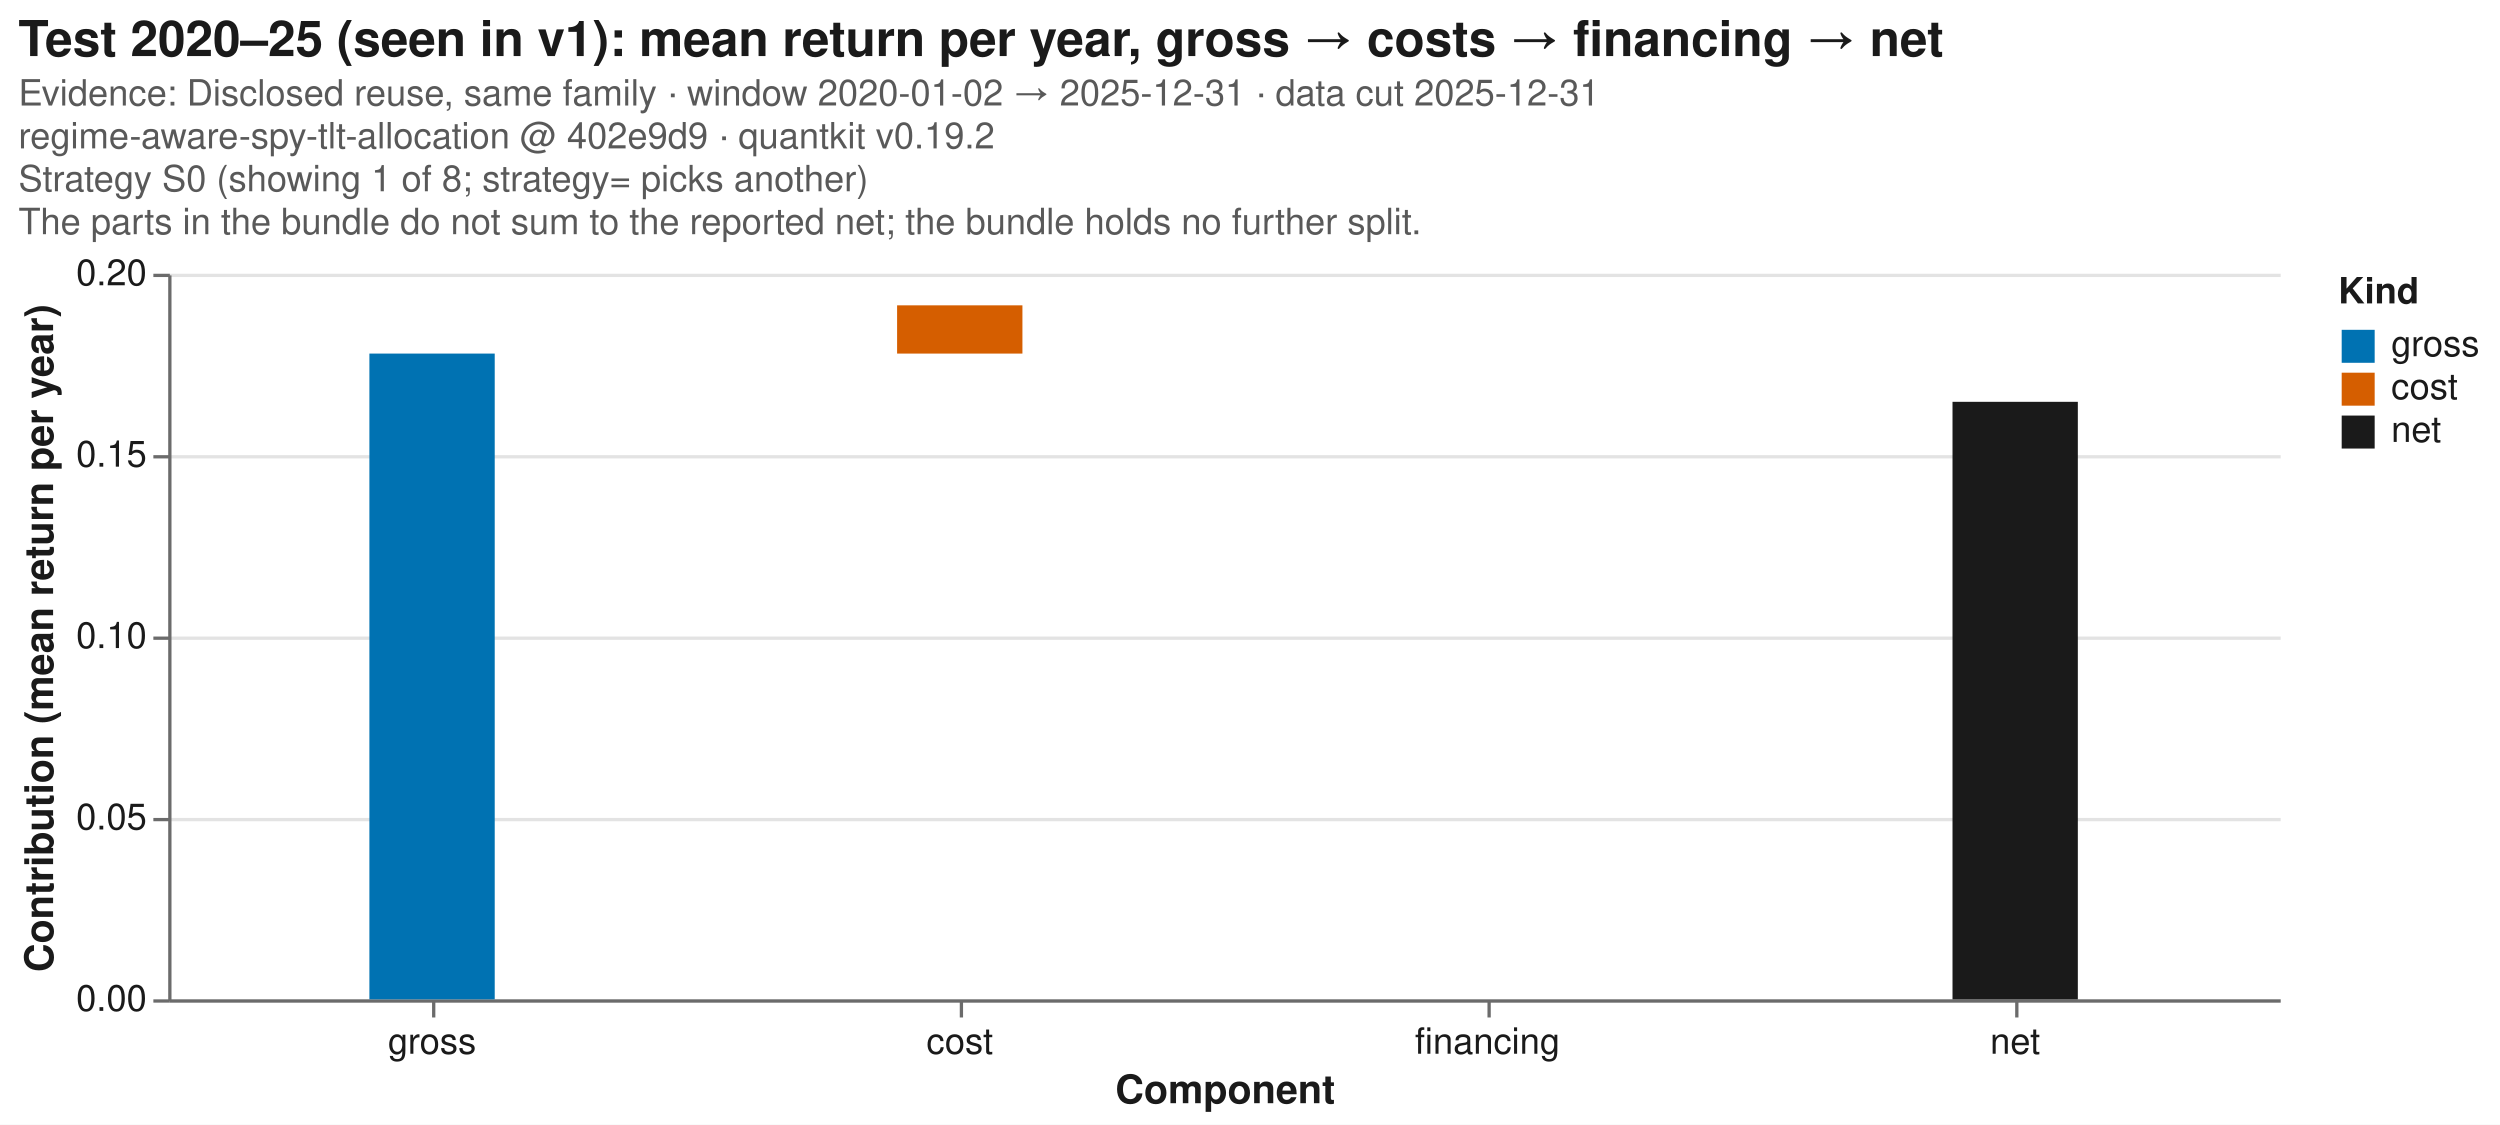
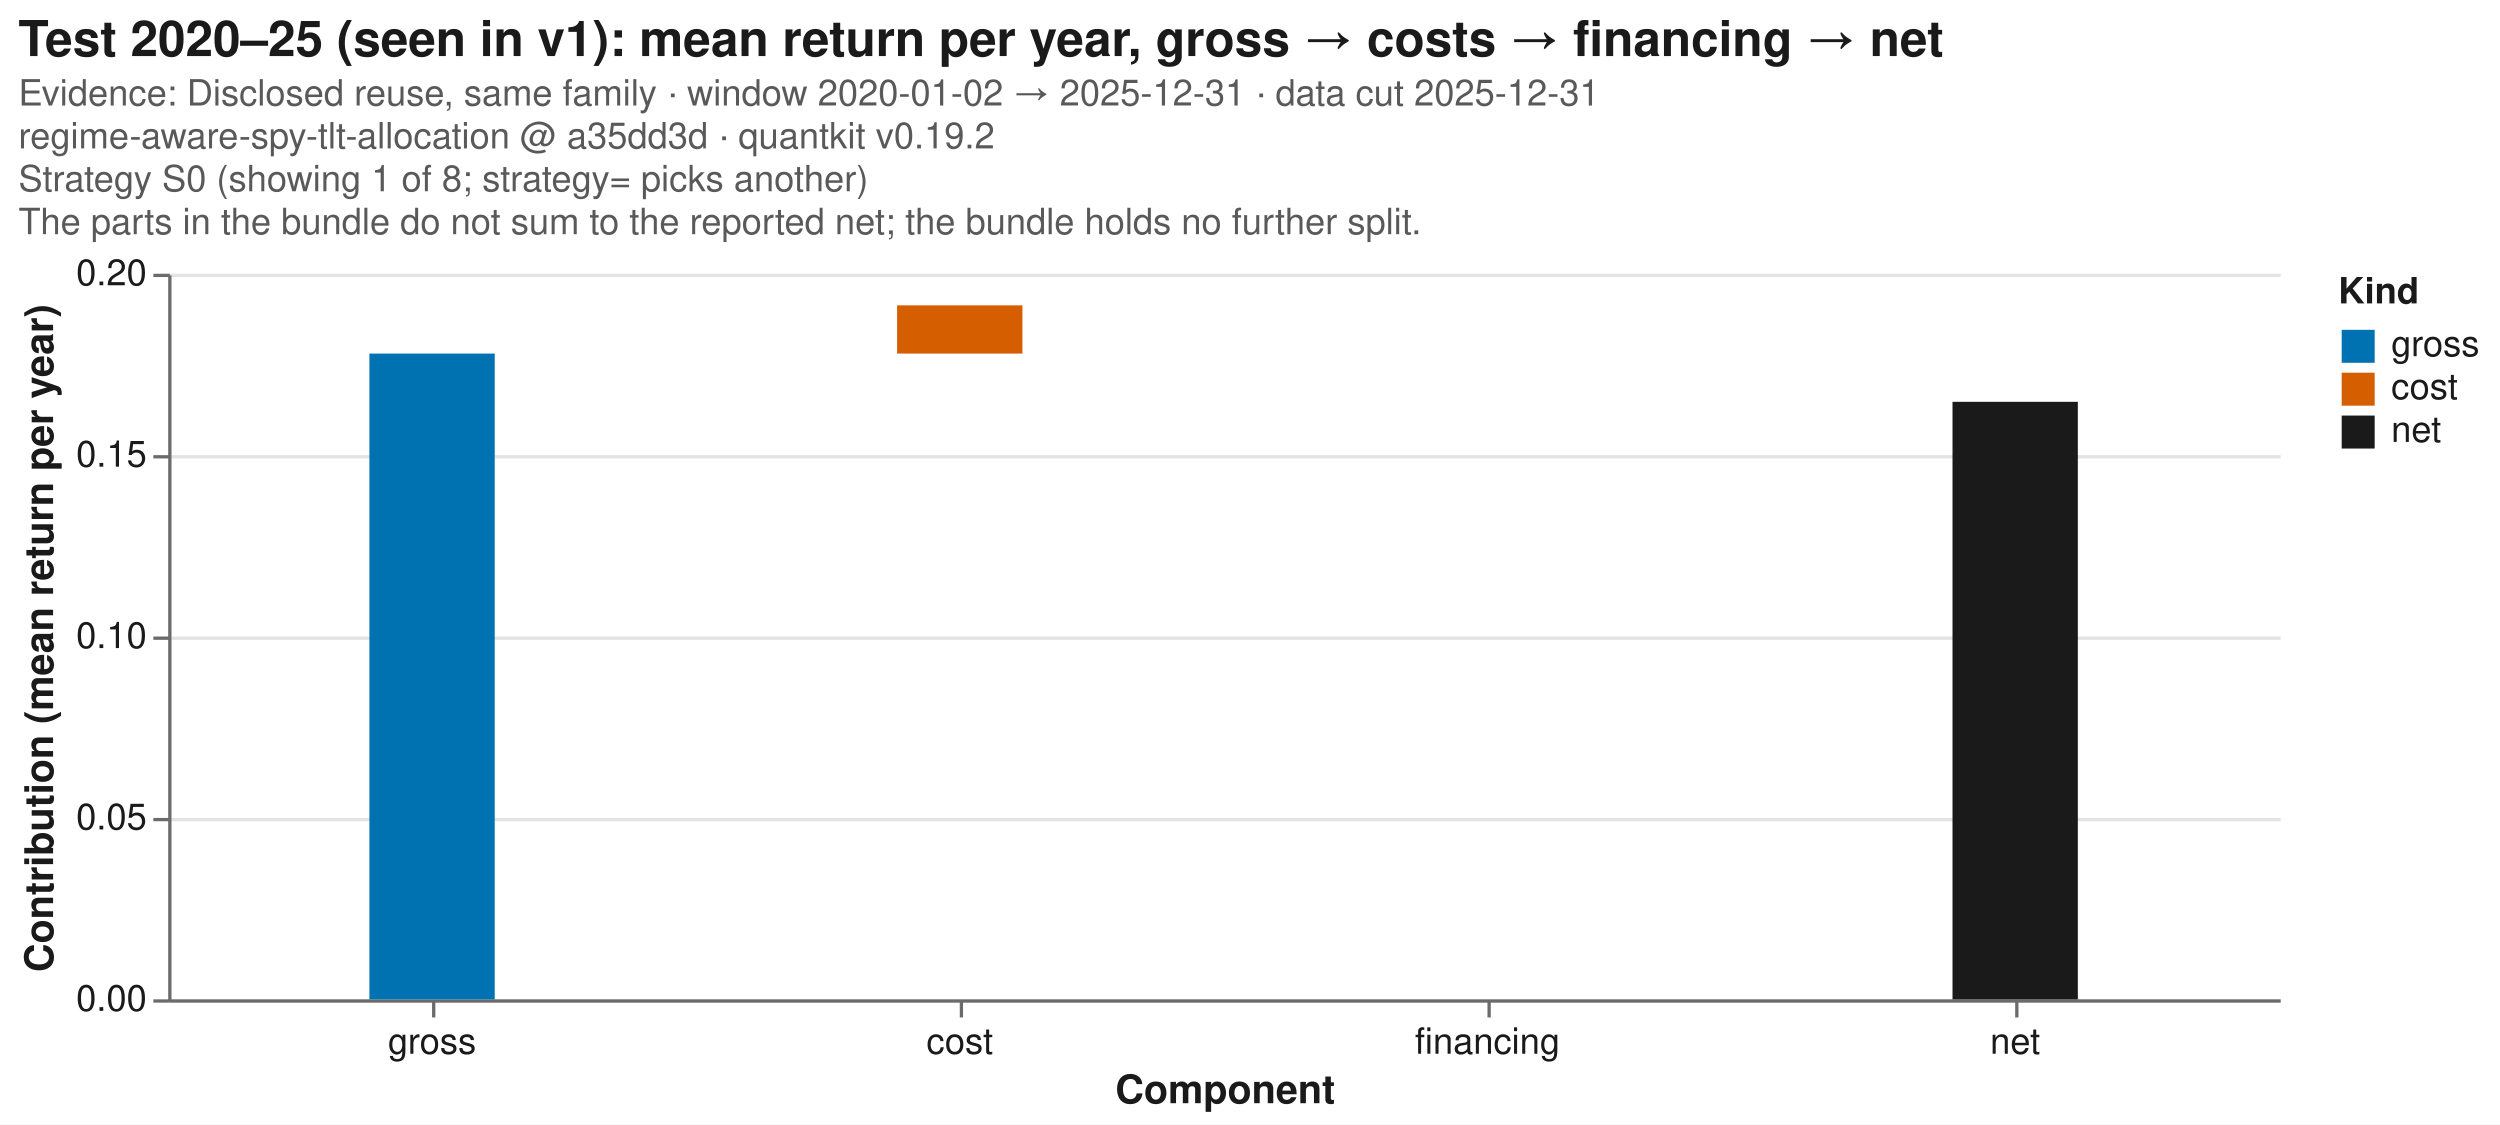
<svg xmlns="http://www.w3.org/2000/svg" version="1.1" class="marks" width="758" height="341" viewBox="0 0 758 341">
  <rect width="758" height="341" fill="#FFFFFF" />
  <g fill="none" stroke-miterlimit="10" transform="translate(51,83)">
    <g class="mark-group role-frame root" role="graphics-object" aria-roledescription="group mark container">
      <g transform="translate(0,0)">
        <path class="background" aria-hidden="true" d="M0,0h640v220h-640Z" />
        <g>
          <g class="mark-group role-axis" aria-hidden="true">
            <g transform="translate(0.5,0.5)">
              <path class="background" aria-hidden="true" d="M0,0h0v0h0Z" pointer-events="none" />
              <g>
                <g class="mark-rule role-axis-grid" pointer-events="none">
                  <line transform="translate(0,220)" x2="640" y2="0" stroke="#E3E3E3" stroke-width="1" opacity="1" />
                  <line transform="translate(0,165)" x2="640" y2="0" stroke="#E3E3E3" stroke-width="1" opacity="1" />
                  <line transform="translate(0,110)" x2="640" y2="0" stroke="#E3E3E3" stroke-width="1" opacity="1" />
                  <line transform="translate(0,55)" x2="640" y2="0" stroke="#E3E3E3" stroke-width="1" opacity="1" />
                  <line transform="translate(0,0)" x2="640" y2="0" stroke="#E3E3E3" stroke-width="1" opacity="1" />
                </g>
              </g>
              <path class="foreground" aria-hidden="true" d="" pointer-events="none" display="none" />
            </g>
          </g>
          <g class="mark-group role-axis" role="graphics-symbol" aria-roledescription="axis" aria-label="X-axis titled 'Component' for a discrete scale with 4 values: gross, cost, financing, net">
            <g transform="translate(0.5,220.5)">
              <path class="background" aria-hidden="true" d="M0,0h0v0h0Z" pointer-events="none" />
              <g>
                <g class="mark-rule role-axis-tick" pointer-events="none">
                  <line transform="translate(80,0)" x2="0" y2="5" stroke="#6B6B6B" stroke-width="1" opacity="1" />
                  <line transform="translate(240,0)" x2="0" y2="5" stroke="#6B6B6B" stroke-width="1" opacity="1" />
                  <line transform="translate(400,0)" x2="0" y2="5" stroke="#6B6B6B" stroke-width="1" opacity="1" />
                  <line transform="translate(560,0)" x2="0" y2="5" stroke="#6B6B6B" stroke-width="1" opacity="1" />
                </g>
                <g class="mark-text role-axis-label" pointer-events="none">
                  <text text-anchor="middle" transform="translate(79.5,16)" font-family="Helvetica Neue, Helvetica, Arial, sans-serif" font-size="11px" fill="#1A1A1A" opacity="1">gross</text>
                  <text text-anchor="middle" transform="translate(239.5,16)" font-family="Helvetica Neue, Helvetica, Arial, sans-serif" font-size="11px" fill="#1A1A1A" opacity="1">cost</text>
                  <text text-anchor="middle" transform="translate(399.5,16)" font-family="Helvetica Neue, Helvetica, Arial, sans-serif" font-size="11px" fill="#1A1A1A" opacity="1">financing</text>
                  <text text-anchor="middle" transform="translate(559.5,16)" font-family="Helvetica Neue, Helvetica, Arial, sans-serif" font-size="11px" fill="#1A1A1A" opacity="1">net</text>
                </g>
                <g class="mark-rule role-axis-domain" pointer-events="none">
                  <line transform="translate(0,0)" x2="640" y2="0" stroke="#6B6B6B" stroke-width="1" opacity="1" />
                </g>
                <g class="mark-text role-axis-title" pointer-events="none">
                  <text text-anchor="middle" transform="translate(320,31)" font-family="Helvetica Neue, Helvetica, Arial, sans-serif" font-size="12px" font-weight="bold" fill="#1A1A1A" opacity="1">Component</text>
                </g>
              </g>
              <path class="foreground" aria-hidden="true" d="" pointer-events="none" display="none" />
            </g>
          </g>
          <g class="mark-group role-axis" role="graphics-symbol" aria-roledescription="axis" aria-label="Y-axis titled 'Contribution (mean return per year)' for a linear scale with values from 0.00 to 0.20">
            <g transform="translate(0.5,0.5)">
              <path class="background" aria-hidden="true" d="M0,0h0v0h0Z" pointer-events="none" />
              <g>
                <g class="mark-rule role-axis-tick" pointer-events="none">
                  <line transform="translate(0,220)" x2="-5" y2="0" stroke="#6B6B6B" stroke-width="1" opacity="1" />
                  <line transform="translate(0,165)" x2="-5" y2="0" stroke="#6B6B6B" stroke-width="1" opacity="1" />
                  <line transform="translate(0,110)" x2="-5" y2="0" stroke="#6B6B6B" stroke-width="1" opacity="1" />
                  <line transform="translate(0,55)" x2="-5" y2="0" stroke="#6B6B6B" stroke-width="1" opacity="1" />
                  <line transform="translate(0,0)" x2="-5" y2="0" stroke="#6B6B6B" stroke-width="1" opacity="1" />
                </g>
                <g class="mark-text role-axis-label" pointer-events="none">
                  <text text-anchor="end" transform="translate(-7,223)" font-family="Helvetica Neue, Helvetica, Arial, sans-serif" font-size="11px" fill="#1A1A1A" opacity="1">0.00</text>
                  <text text-anchor="end" transform="translate(-7,168)" font-family="Helvetica Neue, Helvetica, Arial, sans-serif" font-size="11px" fill="#1A1A1A" opacity="1">0.05</text>
                  <text text-anchor="end" transform="translate(-7,113)" font-family="Helvetica Neue, Helvetica, Arial, sans-serif" font-size="11px" fill="#1A1A1A" opacity="1">0.10</text>
                  <text text-anchor="end" transform="translate(-7,58)" font-family="Helvetica Neue, Helvetica, Arial, sans-serif" font-size="11px" fill="#1A1A1A" opacity="1">0.15</text>
                  <text text-anchor="end" transform="translate(-7,3)" font-family="Helvetica Neue, Helvetica, Arial, sans-serif" font-size="11px" fill="#1A1A1A" opacity="1">0.20</text>
                </g>
                <g class="mark-rule role-axis-domain" pointer-events="none">
                  <line transform="translate(0,220)" x2="0" y2="-220" stroke="#6B6B6B" stroke-width="1" opacity="1" />
                </g>
                <g class="mark-text role-axis-title" pointer-events="none">
                  <text text-anchor="middle" transform="translate(-32.406,110) rotate(-90) translate(0,-3)" font-family="Helvetica Neue, Helvetica, Arial, sans-serif" font-size="12px" font-weight="bold" fill="#1A1A1A" opacity="1">Contribution (mean return per year)</text>
                </g>
              </g>
              <path class="foreground" aria-hidden="true" d="" pointer-events="none" display="none" />
            </g>
          </g>
          <g class="mark-rect role-mark marks" role="graphics-object" aria-roledescription="rect mark container">
            <path aria-label="Component: gross; Contribution (mean return per year): 0; Kind: gross; part: gross; value: 0.178" role="graphics-symbol" aria-roledescription="bar" d="M61,24.205h38v195.795h-38Z" fill="#0072B2" />
            <path aria-label="Component: cost; Contribution (mean return per year): 0.1779953523; Kind: cost; part: cost; value: −0.0133" role="graphics-symbol" aria-roledescription="bar" d="M221,9.579h38v14.627h-38Z" fill="#D55E00" />
            <path aria-label="Component: financing; Contribution (mean return per year): 0.19129219079; Kind: cost; part: financing; value: 0" role="graphics-symbol" aria-roledescription="bar" d="M381,9.579h38v0h-38Z" fill="#D55E00" />
            <path aria-label="Component: net; Contribution (mean return per year): 0; Kind: net; part: net; value: 0.1647" role="graphics-symbol" aria-roledescription="bar" d="M541,38.832h38v181.168h-38Z" fill="#1A1A1A" />
          </g>
          <g class="mark-group role-legend" role="graphics-symbol" aria-roledescription="legend" aria-label="Symbol legend titled 'Kind' for fill color with 3 values: gross, cost, net">
            <g transform="translate(658,0)">
              <path class="background" aria-hidden="true" d="M0,0h44v53h-44Z" pointer-events="none" />
              <g>
                <g class="mark-group role-legend-entry">
                  <g transform="translate(0,16)">
                    <path class="background" aria-hidden="true" d="M0,0h0v0h0Z" pointer-events="none" />
                    <g>
                      <g class="mark-group role-scope" role="graphics-object" aria-roledescription="group mark container">
                        <g transform="translate(0,0)">
                          <path class="background" aria-hidden="true" d="M0,0h43.093v11h-43.093Z" pointer-events="none" opacity="1" />
                          <g>
                            <g class="mark-symbol role-legend-symbol" pointer-events="none">
                              <path transform="translate(6,6)" d="M-5,-5h10v10h-10Z" fill="#0072B2" stroke-width="1.5" opacity="1" />
                            </g>
                            <g class="mark-text role-legend-label" pointer-events="none">
                              <text text-anchor="start" transform="translate(16,9)" font-family="Helvetica Neue, Helvetica, Arial, sans-serif" font-size="11px" fill="#1A1A1A" opacity="1">gross</text>
                            </g>
                          </g>
                          <path class="foreground" aria-hidden="true" d="" pointer-events="none" display="none" />
                        </g>
                        <g transform="translate(0,13)">
                          <path class="background" aria-hidden="true" d="M0,0h43.093v11h-43.093Z" pointer-events="none" opacity="1" />
                          <g>
                            <g class="mark-symbol role-legend-symbol" pointer-events="none">
                              <path transform="translate(6,6)" d="M-5,-5h10v10h-10Z" fill="#D55E00" stroke-width="1.5" opacity="1" />
                            </g>
                            <g class="mark-text role-legend-label" pointer-events="none">
                              <text text-anchor="start" transform="translate(16,9)" font-family="Helvetica Neue, Helvetica, Arial, sans-serif" font-size="11px" fill="#1A1A1A" opacity="1">cost</text>
                            </g>
                          </g>
                          <path class="foreground" aria-hidden="true" d="" pointer-events="none" display="none" />
                        </g>
                        <g transform="translate(0,26)">
                          <path class="background" aria-hidden="true" d="M0,0h43.093v11h-43.093Z" pointer-events="none" opacity="1" />
                          <g>
                            <g class="mark-symbol role-legend-symbol" pointer-events="none">
                              <path transform="translate(6,6)" d="M-5,-5h10v10h-10Z" fill="#1A1A1A" stroke-width="1.5" opacity="1" />
                            </g>
                            <g class="mark-text role-legend-label" pointer-events="none">
                              <text text-anchor="start" transform="translate(16,9)" font-family="Helvetica Neue, Helvetica, Arial, sans-serif" font-size="11px" fill="#1A1A1A" opacity="1">net</text>
                            </g>
                          </g>
                          <path class="foreground" aria-hidden="true" d="" pointer-events="none" display="none" />
                        </g>
                      </g>
                    </g>
                    <path class="foreground" aria-hidden="true" d="" pointer-events="none" display="none" />
                  </g>
                </g>
                <g class="mark-text role-legend-title" pointer-events="none">
                  <text text-anchor="start" transform="translate(0,9)" font-family="Helvetica Neue, Helvetica, Arial, sans-serif" font-size="11px" font-weight="bold" fill="#1A1A1A" opacity="1">Kind</text>
                </g>
              </g>
              <path class="foreground" aria-hidden="true" d="" pointer-events="none" display="none" />
            </g>
          </g>
          <g class="mark-group role-title">
            <g transform="translate(-45.406,-78)">
              <path class="background" aria-hidden="true" d="M0,0h0v0h0Z" pointer-events="none" />
              <g>
                <g class="mark-text role-title-text" role="graphics-symbol" aria-roledescription="title" aria-label="Title text 'Test 2020–25 (seen in v1): mean return per year, gross → costs → financing → net'" pointer-events="none">
                  <text text-anchor="start" transform="translate(0,12)" font-family="Helvetica Neue, Helvetica, Arial, sans-serif" font-size="15px" font-weight="bold" fill="#1A1A1A" opacity="1">Test 2020–25 (seen in v1): mean return per year, gross → costs → financing → net</text>
                </g>
-                 <g class="mark-text role-title-subtitle" role="graphics-symbol" aria-roledescription="subtitle" aria-label="Subtitle text 'Evidence: Disclosed reuse, same family · window 2020-01-02 → 2025-12-31 · data cut 2025-12-31 regime-aware-spy-tlt-allocation @ 402e9d9 · quantkit v0.19.2 Strategy S0 (showing 1 of 8; strategy= picks another) The parts in the bundle do not sum to the reported net; the bundle holds no further split.'" pointer-events="none">
+                 <g class="mark-text role-title-subtitle" role="graphics-symbol" aria-roledescription="subtitle" aria-label="Subtitle text 'Evidence: Disclosed reuse, same family · window 2020-01-02 → 2025-12-31 · data cut 2025-12-31 regime-aware-spy-tlt-allocation @ a35dd3d · quantkit v0.19.2 Strategy S0 (showing 1 of 8; strategy= picks another) The parts in the bundle do not sum to the reported net; the bundle holds no further split.'" pointer-events="none">
                  <text text-anchor="start" transform="translate(0,27)" font-family="Helvetica Neue, Helvetica, Arial, sans-serif" font-size="11px" fill="#595959" opacity="1">
                    <tspan>Evidence: Disclosed reuse, same family · window 2020-01-02 → 2025-12-31 · data cut 2025-12-31</tspan>
-                     <tspan x="0" dy="13">regime-aware-spy-tlt-allocation @ 402e9d9 · quantkit v0.19.2</tspan>
+                     <tspan x="0" dy="13">regime-aware-spy-tlt-allocation @ a35dd3d · quantkit v0.19.2</tspan>
                    <tspan x="0" dy="13">Strategy S0 (showing 1 of 8; strategy= picks another)</tspan>
                    <tspan x="0" dy="13">The parts in the bundle do not sum to the reported net; the bundle holds no further split.</tspan>
                  </text>
                </g>
              </g>
              <path class="foreground" aria-hidden="true" d="" pointer-events="none" display="none" />
            </g>
          </g>
        </g>
        <path class="foreground" aria-hidden="true" d="" display="none" />
      </g>
    </g>
  </g>
</svg>
